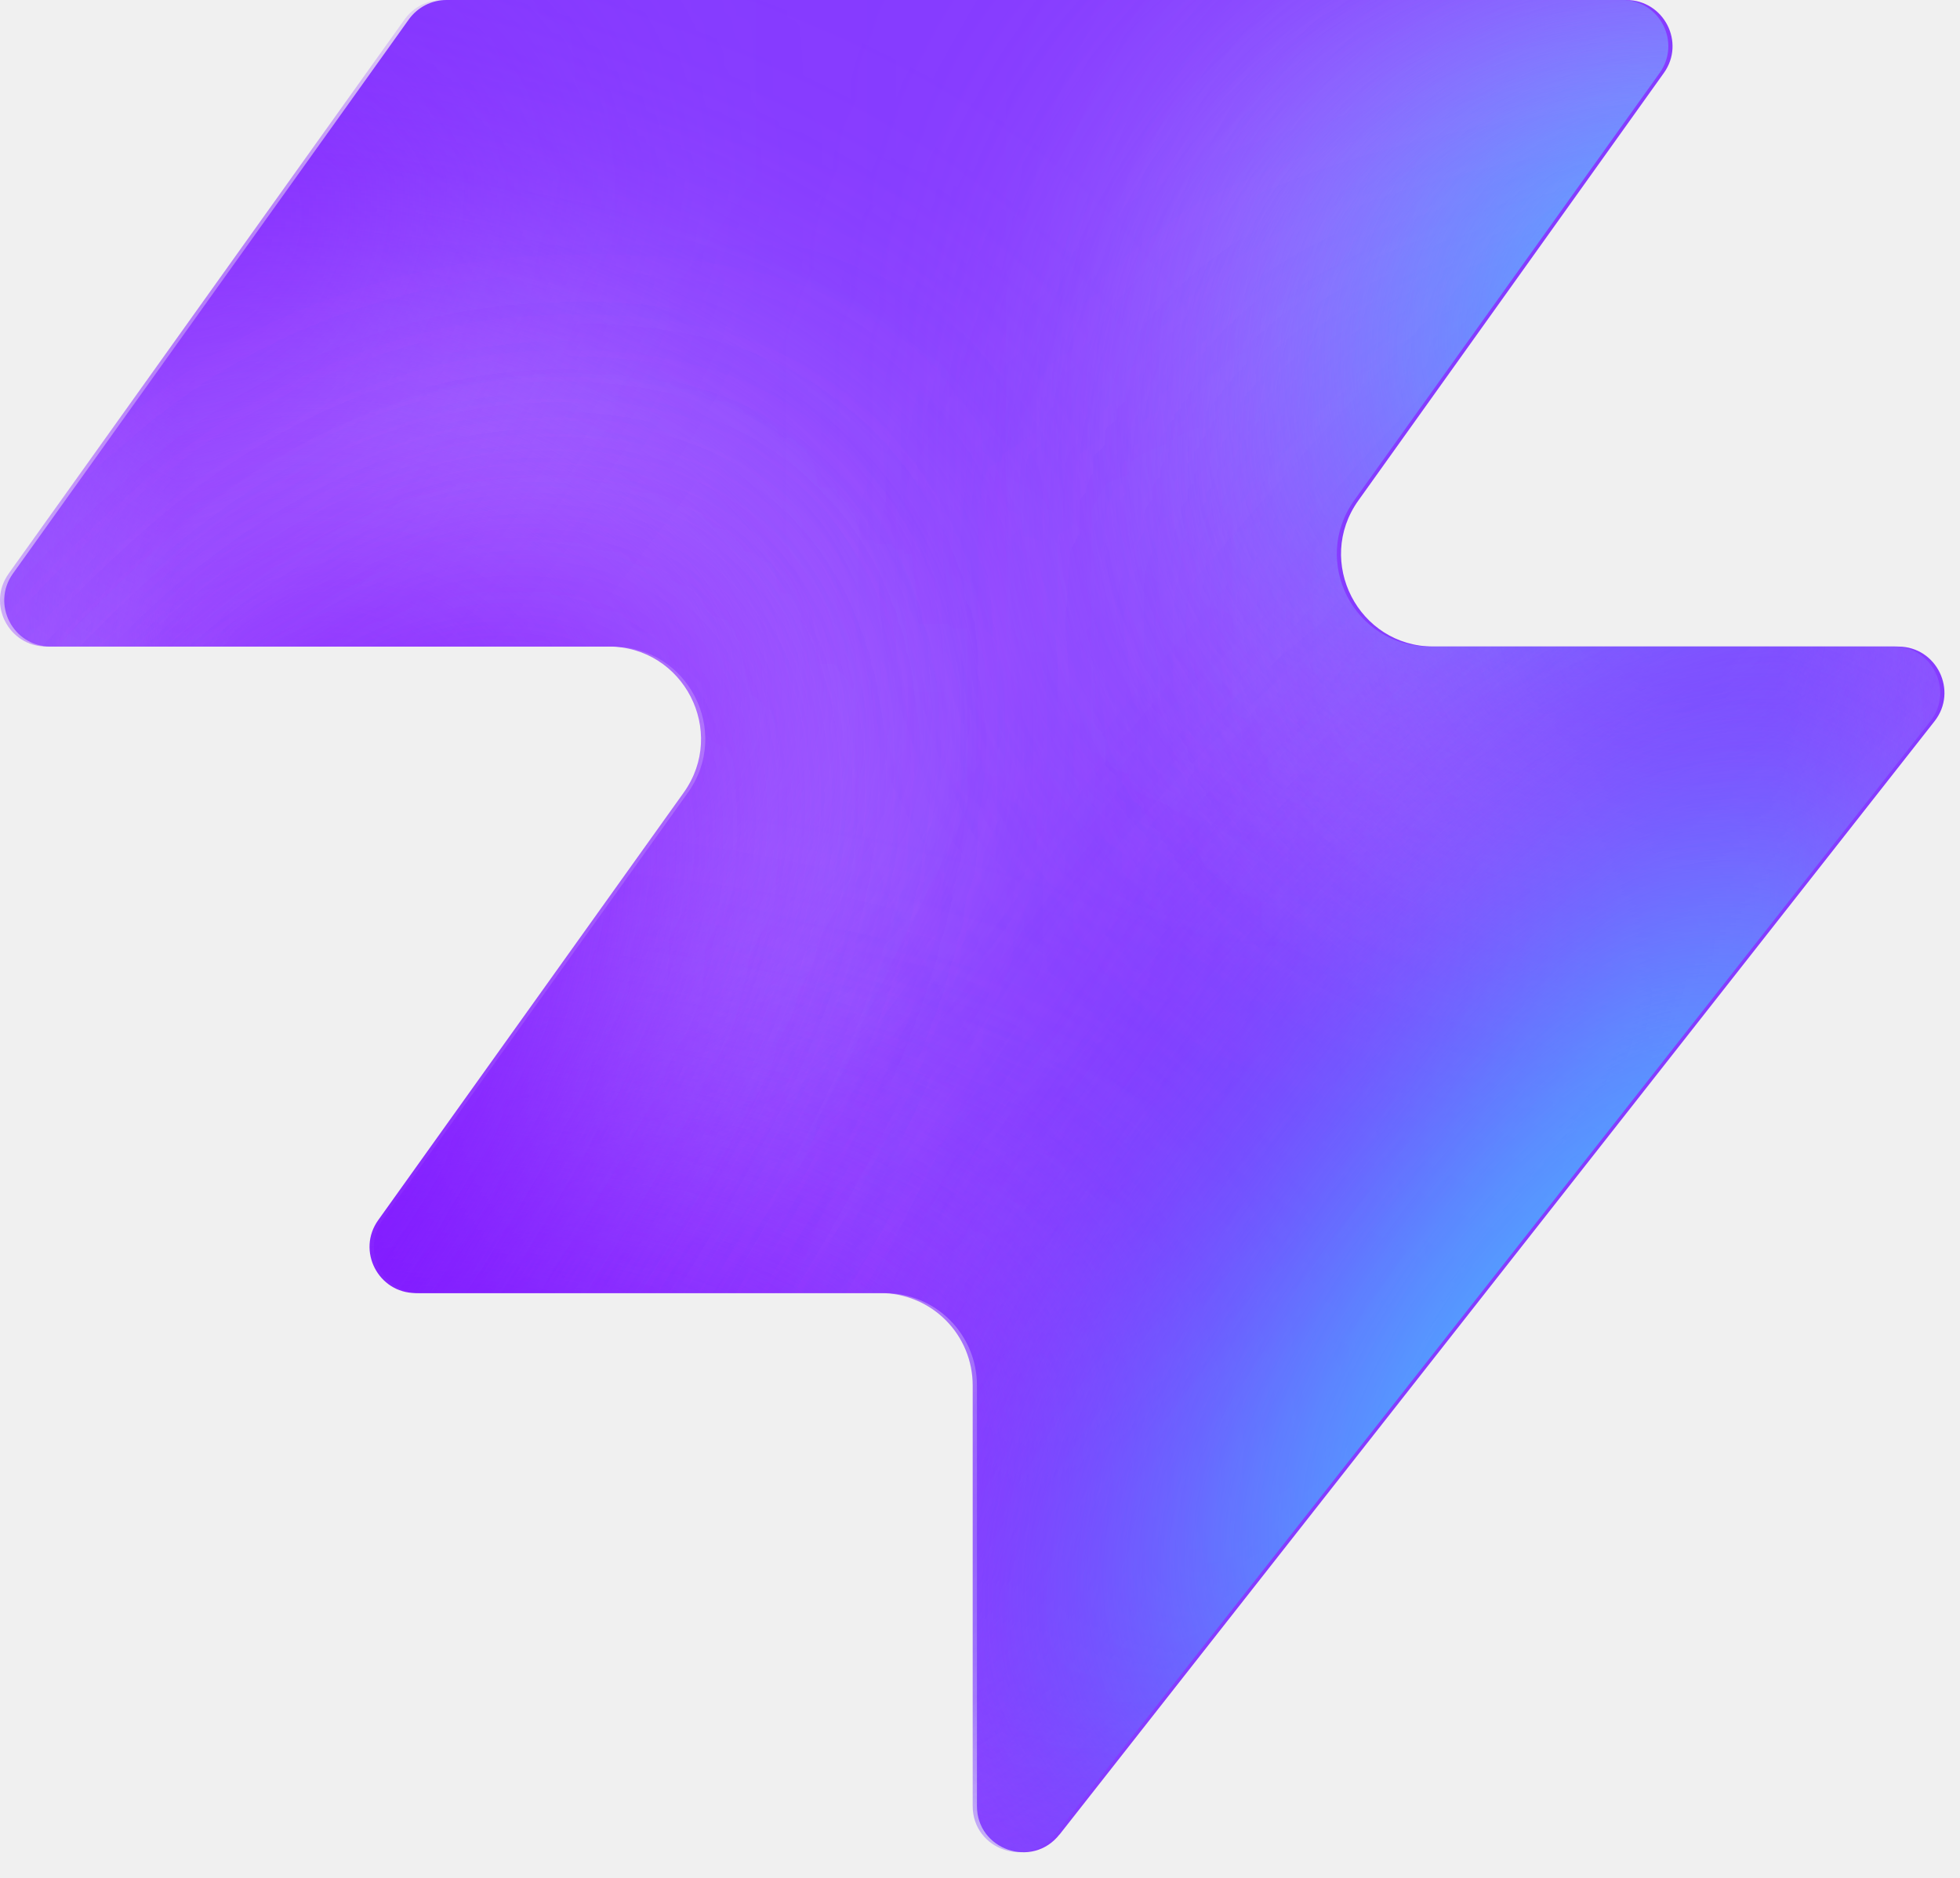
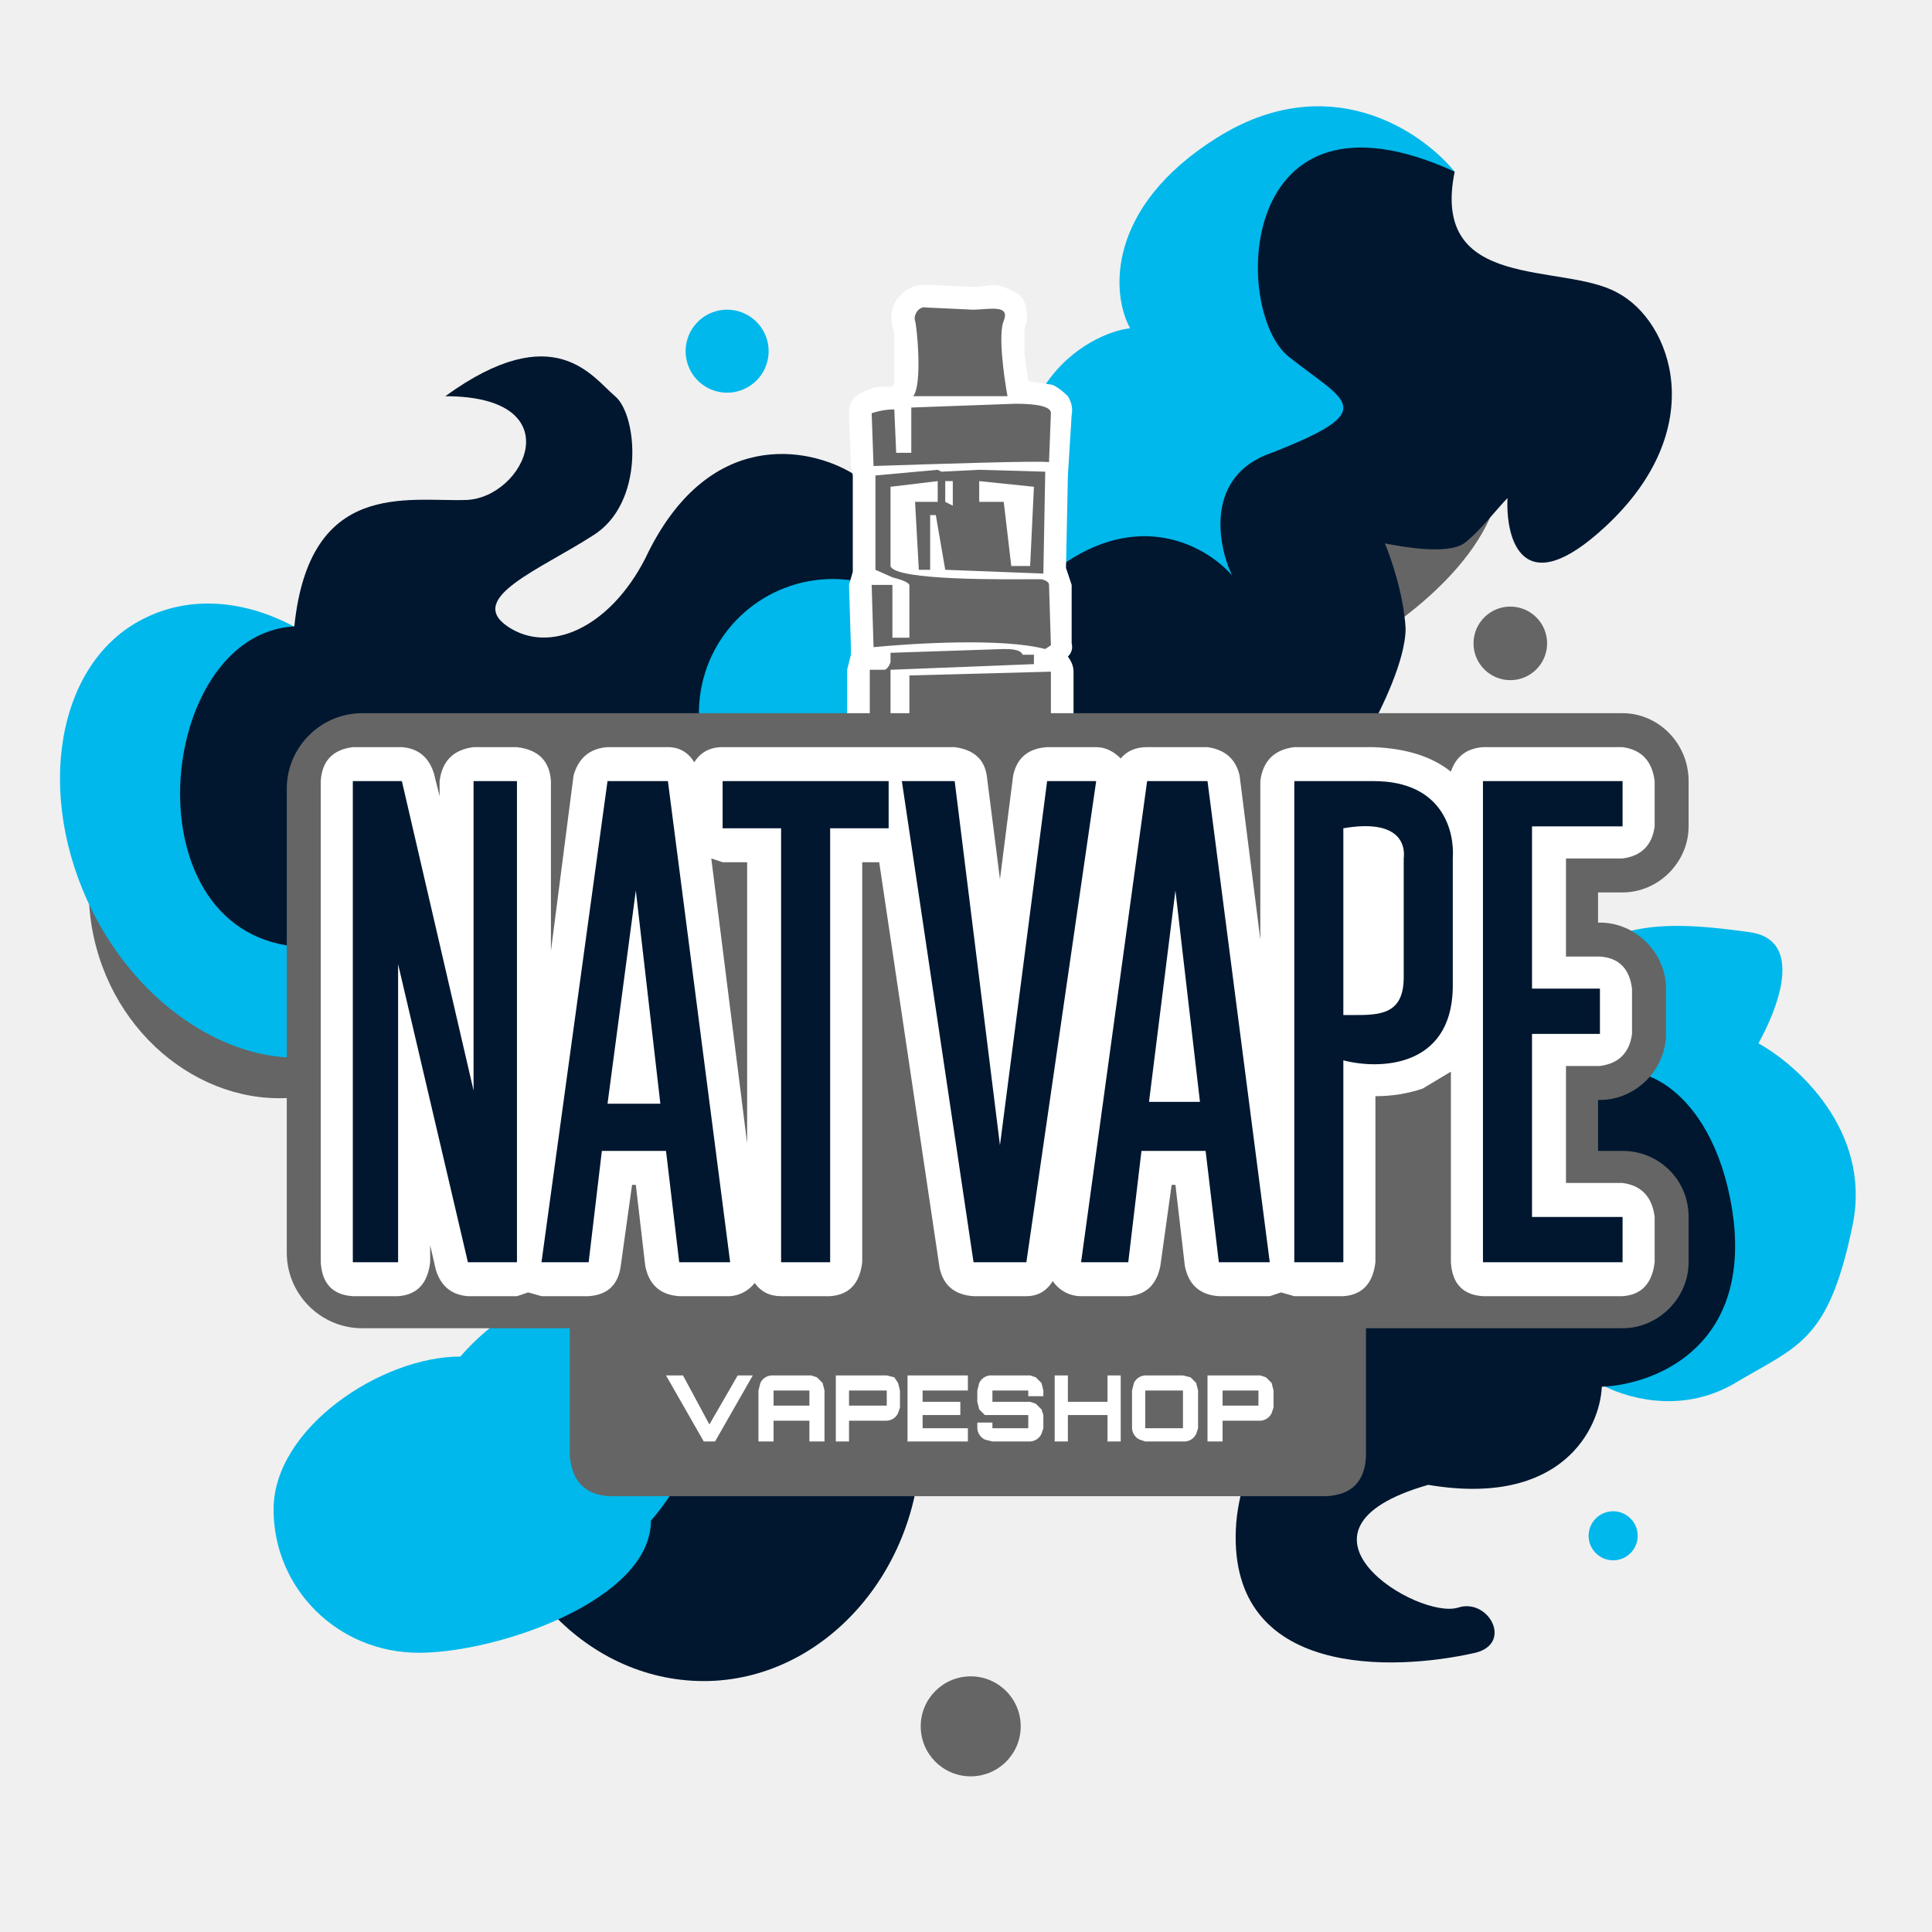
- <svg xmlns="http://www.w3.org/2000/svg" width="48" height="46" fill="none" viewBox="0 0 48 46">
-   <path fill="#863bff" d="M25.946 44.938c-.664.845-2.021.375-2.021-.698V33.937a2.26 2.26 0 0 0-2.262-2.262H10.287c-.92 0-1.456-1.04-.92-1.788l7.48-10.471c1.07-1.497 0-3.578-1.842-3.578H1.237c-.92 0-1.456-1.04-.92-1.788L10.013.474c.214-.297.556-.474.92-.474h28.894c.92 0 1.456 1.04.92 1.788l-7.48 10.471c-1.07 1.498 0 3.579 1.842 3.579h11.377c.943 0 1.473 1.088.89 1.83L25.947 44.94z" style="fill:#863bff;fill:color(display-p3 .525 .23 1);fill-opacity:1" />
-   <mask id="a" width="48" height="46" x="0" y="0" maskUnits="userSpaceOnUse" style="mask-type:alpha">
-     <path fill="#000" d="M25.842 44.938c-.664.844-2.021.375-2.021-.698V33.937a2.26 2.26 0 0 0-2.262-2.262H10.183c-.92 0-1.456-1.04-.92-1.788l7.48-10.471c1.07-1.498 0-3.579-1.842-3.579H1.133c-.92 0-1.456-1.04-.92-1.787L9.91.473c.214-.297.556-.474.92-.474h28.894c.92 0 1.456 1.04.92 1.788l-7.48 10.471c-1.07 1.498 0 3.578 1.842 3.578h11.377c.943 0 1.473 1.088.89 1.832L25.843 44.94z" style="fill:#000;fill-opacity:1" />
-   </mask>
-   <g mask="url(#a)">
-     <g filter="url(#b)">
-       <ellipse cx="5.508" cy="14.704" fill="#ede6ff" rx="5.508" ry="14.704" style="fill:#ede6ff;fill:color(display-p3 .927 .903 1);fill-opacity:1" transform="matrix(.00324 1 1 -.00324 -4.47 31.516)" />
-     </g>
-     <g filter="url(#c)">
-       <ellipse cx="10.399" cy="29.851" fill="#ede6ff" rx="10.399" ry="29.851" style="fill:#ede6ff;fill:color(display-p3 .927 .903 1);fill-opacity:1" transform="matrix(.00324 1 1 -.00324 -39.328 7.883)" />
-     </g>
-     <g filter="url(#d)">
-       <ellipse cx="5.508" cy="30.487" fill="#7e14ff" rx="5.508" ry="30.487" style="fill:#7e14ff;fill:color(display-p3 .492 .077 1);fill-opacity:1" transform="rotate(89.814 -25.913 -14.639)scale(1 -1)" />
-     </g>
-     <g filter="url(#e)">
-       <ellipse cx="5.508" cy="30.599" fill="#7e14ff" rx="5.508" ry="30.599" style="fill:#7e14ff;fill:color(display-p3 .492 .077 1);fill-opacity:1" transform="rotate(89.814 -32.644 -3.334)scale(1 -1)" />
-     </g>
-     <g filter="url(#f)">
-       <ellipse cx="5.508" cy="30.599" fill="#7e14ff" rx="5.508" ry="30.599" style="fill:#7e14ff;fill:color(display-p3 .492 .077 1);fill-opacity:1" transform="matrix(.00324 1 1 -.00324 -34.34 30.47)" />
-     </g>
-     <g filter="url(#g)">
-       <ellipse cx="14.072" cy="22.078" fill="#ede6ff" rx="14.072" ry="22.078" style="fill:#ede6ff;fill:color(display-p3 .927 .903 1);fill-opacity:1" transform="rotate(93.35 24.506 48.493)scale(-1 1)" />
-     </g>
-     <g filter="url(#h)">
-       <ellipse cx="3.47" cy="21.501" fill="#7e14ff" rx="3.47" ry="21.501" style="fill:#7e14ff;fill:color(display-p3 .492 .077 1);fill-opacity:1" transform="rotate(89.009 28.708 47.59)scale(-1 1)" />
-     </g>
-     <g filter="url(#i)">
-       <ellipse cx="3.47" cy="21.501" fill="#7e14ff" rx="3.47" ry="21.501" style="fill:#7e14ff;fill:color(display-p3 .492 .077 1);fill-opacity:1" transform="rotate(89.009 28.708 47.59)scale(-1 1)" />
-     </g>
-     <g filter="url(#j)">
-       <ellipse cx=".387" cy="8.972" fill="#7e14ff" rx="4.407" ry="29.108" style="fill:#7e14ff;fill:color(display-p3 .492 .077 1);fill-opacity:1" transform="rotate(39.51 .387 8.972)" />
-     </g>
-     <g filter="url(#k)">
-       <ellipse cx="47.523" cy="-6.092" fill="#7e14ff" rx="4.407" ry="29.108" style="fill:#7e14ff;fill:color(display-p3 .492 .077 1);fill-opacity:1" transform="rotate(37.892 47.523 -6.092)" />
-     </g>
-     <g filter="url(#l)">
-       <ellipse cx="41.412" cy="6.333" fill="#47bfff" rx="5.971" ry="9.665" style="fill:#47bfff;fill:color(display-p3 .28 .748 1);fill-opacity:1" transform="rotate(37.892 41.412 6.333)" />
-     </g>
-     <g filter="url(#m)">
-       <ellipse cx="-1.879" cy="38.332" fill="#7e14ff" rx="4.407" ry="29.108" style="fill:#7e14ff;fill:color(display-p3 .492 .077 1);fill-opacity:1" transform="rotate(37.892 -1.88 38.332)" />
-     </g>
-     <g filter="url(#n)">
-       <ellipse cx="-1.879" cy="38.332" fill="#7e14ff" rx="4.407" ry="29.108" style="fill:#7e14ff;fill:color(display-p3 .492 .077 1);fill-opacity:1" transform="rotate(37.892 -1.88 38.332)" />
-     </g>
-     <g filter="url(#o)">
-       <ellipse cx="35.651" cy="29.907" fill="#7e14ff" rx="4.407" ry="29.108" style="fill:#7e14ff;fill:color(display-p3 .492 .077 1);fill-opacity:1" transform="rotate(37.892 35.651 29.907)" />
-     </g>
-     <g filter="url(#p)">
-       <ellipse cx="38.418" cy="32.4" fill="#47bfff" rx="5.971" ry="15.297" style="fill:#47bfff;fill:color(display-p3 .28 .748 1);fill-opacity:1" transform="rotate(37.892 38.418 32.4)" />
-     </g>
+ <svg xmlns="http://www.w3.org/2000/svg" width="1024" height="1024" fill="none">
+   <g clip-path="url(#a)">
+     <path fill="#656565" d="M541 915a26 26 0 1 1-53 0 26 26 0 0 1 53 0" />
+     <path fill="#00b8eb" d="M868 814a13 13 0 1 1-26 0 13 13 0 0 1 26 0M407 182a22 22 0 1 1-43-1 22 22 0 0 1 43 1" />
+     <path fill="#656565" d="M820 341a19 19 0 1 1-39 0 19 19 0 0 1 39 0" />
+     <path fill="#00b8eb" d="M918 734c-29 16-58 6-69 0-9-41-27-136-24-188 3-65 64-57 102-52 30 4 15 41 5 59 20 11 60 46 50 96-13 63-29 64-64 85" />
+     <path fill="#00172f" d="M919 648c-8-69-53-96-84-72-60 46-177 156-180 235-3 78 83 75 127 65 20-5 7-29-9-24-21 7-100-41-16-65 71 12 91-30 92-52 26-1 77-19 70-87" />
+     <path fill="#00b8eb" d="M645 73c59-37 108-4 126 18l-49 55 24 76-63 36-25 68-94-26-44 53c6-41 20-129 34-149 14-21 35-29 45-30-10-18-13-64 46-101" />
+     <path fill="#656565" d="M795 242c6 45-48 86-75 101l-36-34c35-41 105-112 111-67" />
+     <path fill="#00172f" d="M745 333c0 17-13 43-19 54-46 17-145 49-175 40-37-11-38-94 14-129 42-28 76-7 88 7-8-17-14-53 21-65 59-23 39-27 9-51s-28-151 88-98c-13 64 57 48 86 64 29 15 50 72-6 124-44 41-53 7-52-15-5 5-15 18-23 24-9 6-32 2-42 0 3 7 10 27 11 45" />
+     <path fill="#656565" d="M236 452c15 56-14 113-65 127S66 558 51 502s14-112 65-126c52-14 105 20 120 76" />
+     <path fill="#00b8eb" d="M217 398c32 62 20 131-27 155-46 23-110-8-141-70S30 351 76 328c47-24 110 7 141 70" />
+     <path fill="#00172f" d="M342 296c33-70 87-59 110-45l50 23-6 239-335-11c-94-4-79-166-5-170 8-78 60-66 91-67s57-55-11-55c58-42 78-10 90 0s16 57-12 74c-28 18-67 33-45 48s54 1 73-36" />
+     <path fill="#00b8eb" d="M512 370a71 71 0 1 1-141-1 71 71 0 0 1 141 1" />
+     <path fill="#00172f" d="M488 763c0 70-52 128-115 128-64 0-116-58-116-128 0-71 52-129 116-129 63 0 115 58 115 129" />
+     <path fill="#00b8eb" d="M345 806c0 42-81 70-123 70-43 0-77-34-77-76 0-43 57-81 99-81 33-38 82-49 110-25s24 74-9 112" />
+     <path fill="#fff" d="M476 158q5-7 15-7h2l20 1h5l9-1q4 0 13 5 4 4 4 9 1 4-1 9v14l2 14 13 2q4 2 8 6 3 5 2 10l-2 32-1 49 3 9v31q1 4-2 7 3 4 3 8v39q-1 11-12 12h-96q-11-1-12-12v-40l2-8v-4l-1-33 2-7v-51l-1-5-1-28q0-8 7-11 6-3 10-3h6l1-2v-26l-1-4q-2-9 3-15m-2 15" />
+     <path fill="#656565" d="M461 355v40h96v-39l-75 2v29h-10v-32l76-3v-5h-6c-1-3-7-3-10-3l-60 2v5q-1 3-3 4zM463 247l-1-28q6-2 12-2l1 23h8v-24l55-2c17 0 19 3 19 5l-1 26c-2-1-63 1-93 2M532 170c-3 7 0 29 2 40h-50c5-6 2-37 1-40s2-8 6-7l22 1c8 1 23-4 19 6" />
+     <path fill="#656565" fill-rule="evenodd" d="m463 343-1-33h11v28h9v-28q-1-2-9-4l-9-4v-50l33-3 2 1 20-1 35 1-1 54-52-2-5-29h-3v29h-6l-2-36h12v-11l-25 3v42c2 8 64 7 77 7h3q4 1 4 3l1 32-3 2c-23-6-70-3-91-1m56-88v11h13l4 34h10l2-42zm-18 11v-11h4v13z" clip-rule="evenodd" />
+     <path fill="#656565" d="M724 772q-1 20-21 21H323q-19-1-21-21v-68H192c-22 0-40-18-40-40V418c0-22 18-40 40-40h668c19 0 35 16 35 36v24c0 19-16 35-35 35h-13v16h1c19 0 35 16 35 35v24c0 19-16 35-35 35h-1v27h13c19 0 35 15 35 35v24c0 19-16 35-35 35H724z" />
+     <path fill="#fff" d="M640 764v-35h28l3 1 3 3 1 4v9l-1 3a7 7 0 0 1-6 4h-20v11zm8-19h19v-8h-19zM607 764l-3-1a7 7 0 0 1-4-6v-20l1-4a7 7 0 0 1 6-4h20l4 1 3 3 1 4v20l-1 3a7 7 0 0 1-7 4zm0-7h20v-20h-20zM559 764v-35h7v14h21v-14h7v35h-7v-14h-21v14zM526 764l-4-1a7 7 0 0 1-4-6v-3h8v3h19v-7h-23l-3-3-1-4v-6l1-4a7 7 0 0 1 7-4h20l3 1 3 3 1 4v3h-8v-3h-19v6h20l3 1 3 3 1 3v7l-1 3a7 7 0 0 1-6 4zM481 764v-35h32v8h-24v6h20v7h-20v7h24v7zM443 764v-35h27l4 1 2 3 1 4v9l-1 3a7 7 0 0 1-6 4h-20v11zm7-19h20v-8h-20zM402 764v-27l1-4a7 7 0 0 1 6-4h21l3 1 3 3 1 4v27h-8v-11h-19v11zm8-19h19v-8h-19zM373 764l-20-35h9l14 26 15-26h8l-20 35zM213 396q13 1 17 14l3 12v-8q2-16 18-18h23q17 2 18 18v90l12-93q4-14 18-15h32q9 0 14 8 5-8 15-8h123q15 2 17 15l7 55 7-55q3-14 18-15h26q7 0 13 6 5-6 14-6h32q14 2 17 15l11 87v-84q2-16 18-18h42q26 1 41 13 4-12 17-13h74q15 2 17 18v24q-2 15-17 17h-30v52h18q15 1 17 17v24q-2 15-17 17h-18v62h30q15 2 17 18v24q-2 17-17 18h-74q-16-1-17-18V568l-15 9q-12 4-25 4v88q-2 17-17 18h-26l-7-2-6 2h-27q-15-1-18-16l-5-43h-2l-6 43q-3 15-17 16h-25a18 18 0 0 1-15-8q-5 8-14 8h-28q-15-1-18-15l-32-215h-9v212q-2 17-17 18h-26q-9 0-14-7a18 18 0 0 1-13 7h-27q-15-1-18-16l-5-43h-2l-6 43q-2 15-17 16h-25l-7-2-6 2h-26q-13-1-17-14l-3-13v9q-2 17-17 18h-24q-16-1-17-18V414q1-16 17-18zm183 210V457h-13l-6-2z" />
+     <path fill="#00172f" d="M211 669h-24V414h26l38 164V414h23v255h-26l-37-158zM440 669h-26V439h-31v-25h88v25h-31zM506 414h-28l38 255h28l37-255h-26l-25 193zM786 669h74v-24h-48v-97h36v-24h-36v-86h48v-24h-74z" />
+     <path fill="#00172f" fill-rule="evenodd" d="M287 669h25l7-59h34l7 59h27l-33-255h-32zm63-84-13-113-15 113zM686 669h26V562c19 5 57 4 58-38v-69c1-14-5-41-42-41h-42zm26-131v-99c29-5 33 8 32 16v63c0 20-13 20-27 20zM573 669h25l7-59h34l7 59h27l-33-255h-32zm50-197-14 112h27z" clip-rule="evenodd" />
  </g>
  <defs>
-     <filter id="b" width="60.045" height="41.654" x="-19.77" y="16.149" color-interpolation-filters="sRGB" filterUnits="userSpaceOnUse">
-       <feFlood flood-opacity="0" result="BackgroundImageFix" />
-       <feBlend in="SourceGraphic" in2="BackgroundImageFix" result="shape" />
-       <feGaussianBlur result="effect1_foregroundBlur_2002_17158" stdDeviation="7.659" />
-     </filter>
-     <filter id="c" width="90.34" height="51.437" x="-54.613" y="-7.533" color-interpolation-filters="sRGB" filterUnits="userSpaceOnUse">
-       <feFlood flood-opacity="0" result="BackgroundImageFix" />
-       <feBlend in="SourceGraphic" in2="BackgroundImageFix" result="shape" />
-       <feGaussianBlur result="effect1_foregroundBlur_2002_17158" stdDeviation="7.659" />
-     </filter>
-     <filter id="d" width="79.355" height="29.4" x="-49.64" y="2.03" color-interpolation-filters="sRGB" filterUnits="userSpaceOnUse">
-       <feFlood flood-opacity="0" result="BackgroundImageFix" />
-       <feBlend in="SourceGraphic" in2="BackgroundImageFix" result="shape" />
-       <feGaussianBlur result="effect1_foregroundBlur_2002_17158" stdDeviation="4.596" />
-     </filter>
-     <filter id="e" width="79.579" height="29.4" x="-45.045" y="20.029" color-interpolation-filters="sRGB" filterUnits="userSpaceOnUse">
-       <feFlood flood-opacity="0" result="BackgroundImageFix" />
-       <feBlend in="SourceGraphic" in2="BackgroundImageFix" result="shape" />
-       <feGaussianBlur result="effect1_foregroundBlur_2002_17158" stdDeviation="4.596" />
-     </filter>
-     <filter id="f" width="79.579" height="29.4" x="-43.513" y="21.178" color-interpolation-filters="sRGB" filterUnits="userSpaceOnUse">
-       <feFlood flood-opacity="0" result="BackgroundImageFix" />
-       <feBlend in="SourceGraphic" in2="BackgroundImageFix" result="shape" />
-       <feGaussianBlur result="effect1_foregroundBlur_2002_17158" stdDeviation="4.596" />
-     </filter>
-     <filter id="g" width="74.749" height="58.852" x="15.756" y="-17.901" color-interpolation-filters="sRGB" filterUnits="userSpaceOnUse">
-       <feFlood flood-opacity="0" result="BackgroundImageFix" />
-       <feBlend in="SourceGraphic" in2="BackgroundImageFix" result="shape" />
-       <feGaussianBlur result="effect1_foregroundBlur_2002_17158" stdDeviation="7.659" />
-     </filter>
-     <filter id="h" width="61.377" height="25.362" x="23.548" y="2.284" color-interpolation-filters="sRGB" filterUnits="userSpaceOnUse">
-       <feFlood flood-opacity="0" result="BackgroundImageFix" />
-       <feBlend in="SourceGraphic" in2="BackgroundImageFix" result="shape" />
-       <feGaussianBlur result="effect1_foregroundBlur_2002_17158" stdDeviation="4.596" />
-     </filter>
-     <filter id="i" width="61.377" height="25.362" x="23.548" y="2.284" color-interpolation-filters="sRGB" filterUnits="userSpaceOnUse">
-       <feFlood flood-opacity="0" result="BackgroundImageFix" />
-       <feBlend in="SourceGraphic" in2="BackgroundImageFix" result="shape" />
-       <feGaussianBlur result="effect1_foregroundBlur_2002_17158" stdDeviation="4.596" />
-     </filter>
-     <filter id="j" width="56.045" height="63.649" x="-27.636" y="-22.853" color-interpolation-filters="sRGB" filterUnits="userSpaceOnUse">
-       <feFlood flood-opacity="0" result="BackgroundImageFix" />
-       <feBlend in="SourceGraphic" in2="BackgroundImageFix" result="shape" />
-       <feGaussianBlur result="effect1_foregroundBlur_2002_17158" stdDeviation="4.596" />
-     </filter>
-     <filter id="k" width="54.814" height="64.646" x="20.116" y="-38.415" color-interpolation-filters="sRGB" filterUnits="userSpaceOnUse">
-       <feFlood flood-opacity="0" result="BackgroundImageFix" />
-       <feBlend in="SourceGraphic" in2="BackgroundImageFix" result="shape" />
-       <feGaussianBlur result="effect1_foregroundBlur_2002_17158" stdDeviation="4.596" />
-     </filter>
-     <filter id="l" width="33.541" height="35.313" x="24.641" y="-11.323" color-interpolation-filters="sRGB" filterUnits="userSpaceOnUse">
-       <feFlood flood-opacity="0" result="BackgroundImageFix" />
-       <feBlend in="SourceGraphic" in2="BackgroundImageFix" result="shape" />
-       <feGaussianBlur result="effect1_foregroundBlur_2002_17158" stdDeviation="4.596" />
-     </filter>
-     <filter id="m" width="54.814" height="64.646" x="-29.286" y="6.009" color-interpolation-filters="sRGB" filterUnits="userSpaceOnUse">
-       <feFlood flood-opacity="0" result="BackgroundImageFix" />
-       <feBlend in="SourceGraphic" in2="BackgroundImageFix" result="shape" />
-       <feGaussianBlur result="effect1_foregroundBlur_2002_17158" stdDeviation="4.596" />
-     </filter>
-     <filter id="n" width="54.814" height="64.646" x="-29.286" y="6.009" color-interpolation-filters="sRGB" filterUnits="userSpaceOnUse">
-       <feFlood flood-opacity="0" result="BackgroundImageFix" />
-       <feBlend in="SourceGraphic" in2="BackgroundImageFix" result="shape" />
-       <feGaussianBlur result="effect1_foregroundBlur_2002_17158" stdDeviation="4.596" />
-     </filter>
-     <filter id="o" width="54.814" height="64.646" x="8.244" y="-2.416" color-interpolation-filters="sRGB" filterUnits="userSpaceOnUse">
-       <feFlood flood-opacity="0" result="BackgroundImageFix" />
-       <feBlend in="SourceGraphic" in2="BackgroundImageFix" result="shape" />
-       <feGaussianBlur result="effect1_foregroundBlur_2002_17158" stdDeviation="4.596" />
-     </filter>
-     <filter id="p" width="39.409" height="43.623" x="18.713" y="10.588" color-interpolation-filters="sRGB" filterUnits="userSpaceOnUse">
-       <feFlood flood-opacity="0" result="BackgroundImageFix" />
-       <feBlend in="SourceGraphic" in2="BackgroundImageFix" result="shape" />
-       <feGaussianBlur result="effect1_foregroundBlur_2002_17158" stdDeviation="4.596" />
-     </filter>
+     <clipPath id="a">
+       <path fill="#fff" d="M0 0h1024v1024H0z" />
+     </clipPath>
  </defs>
</svg>
